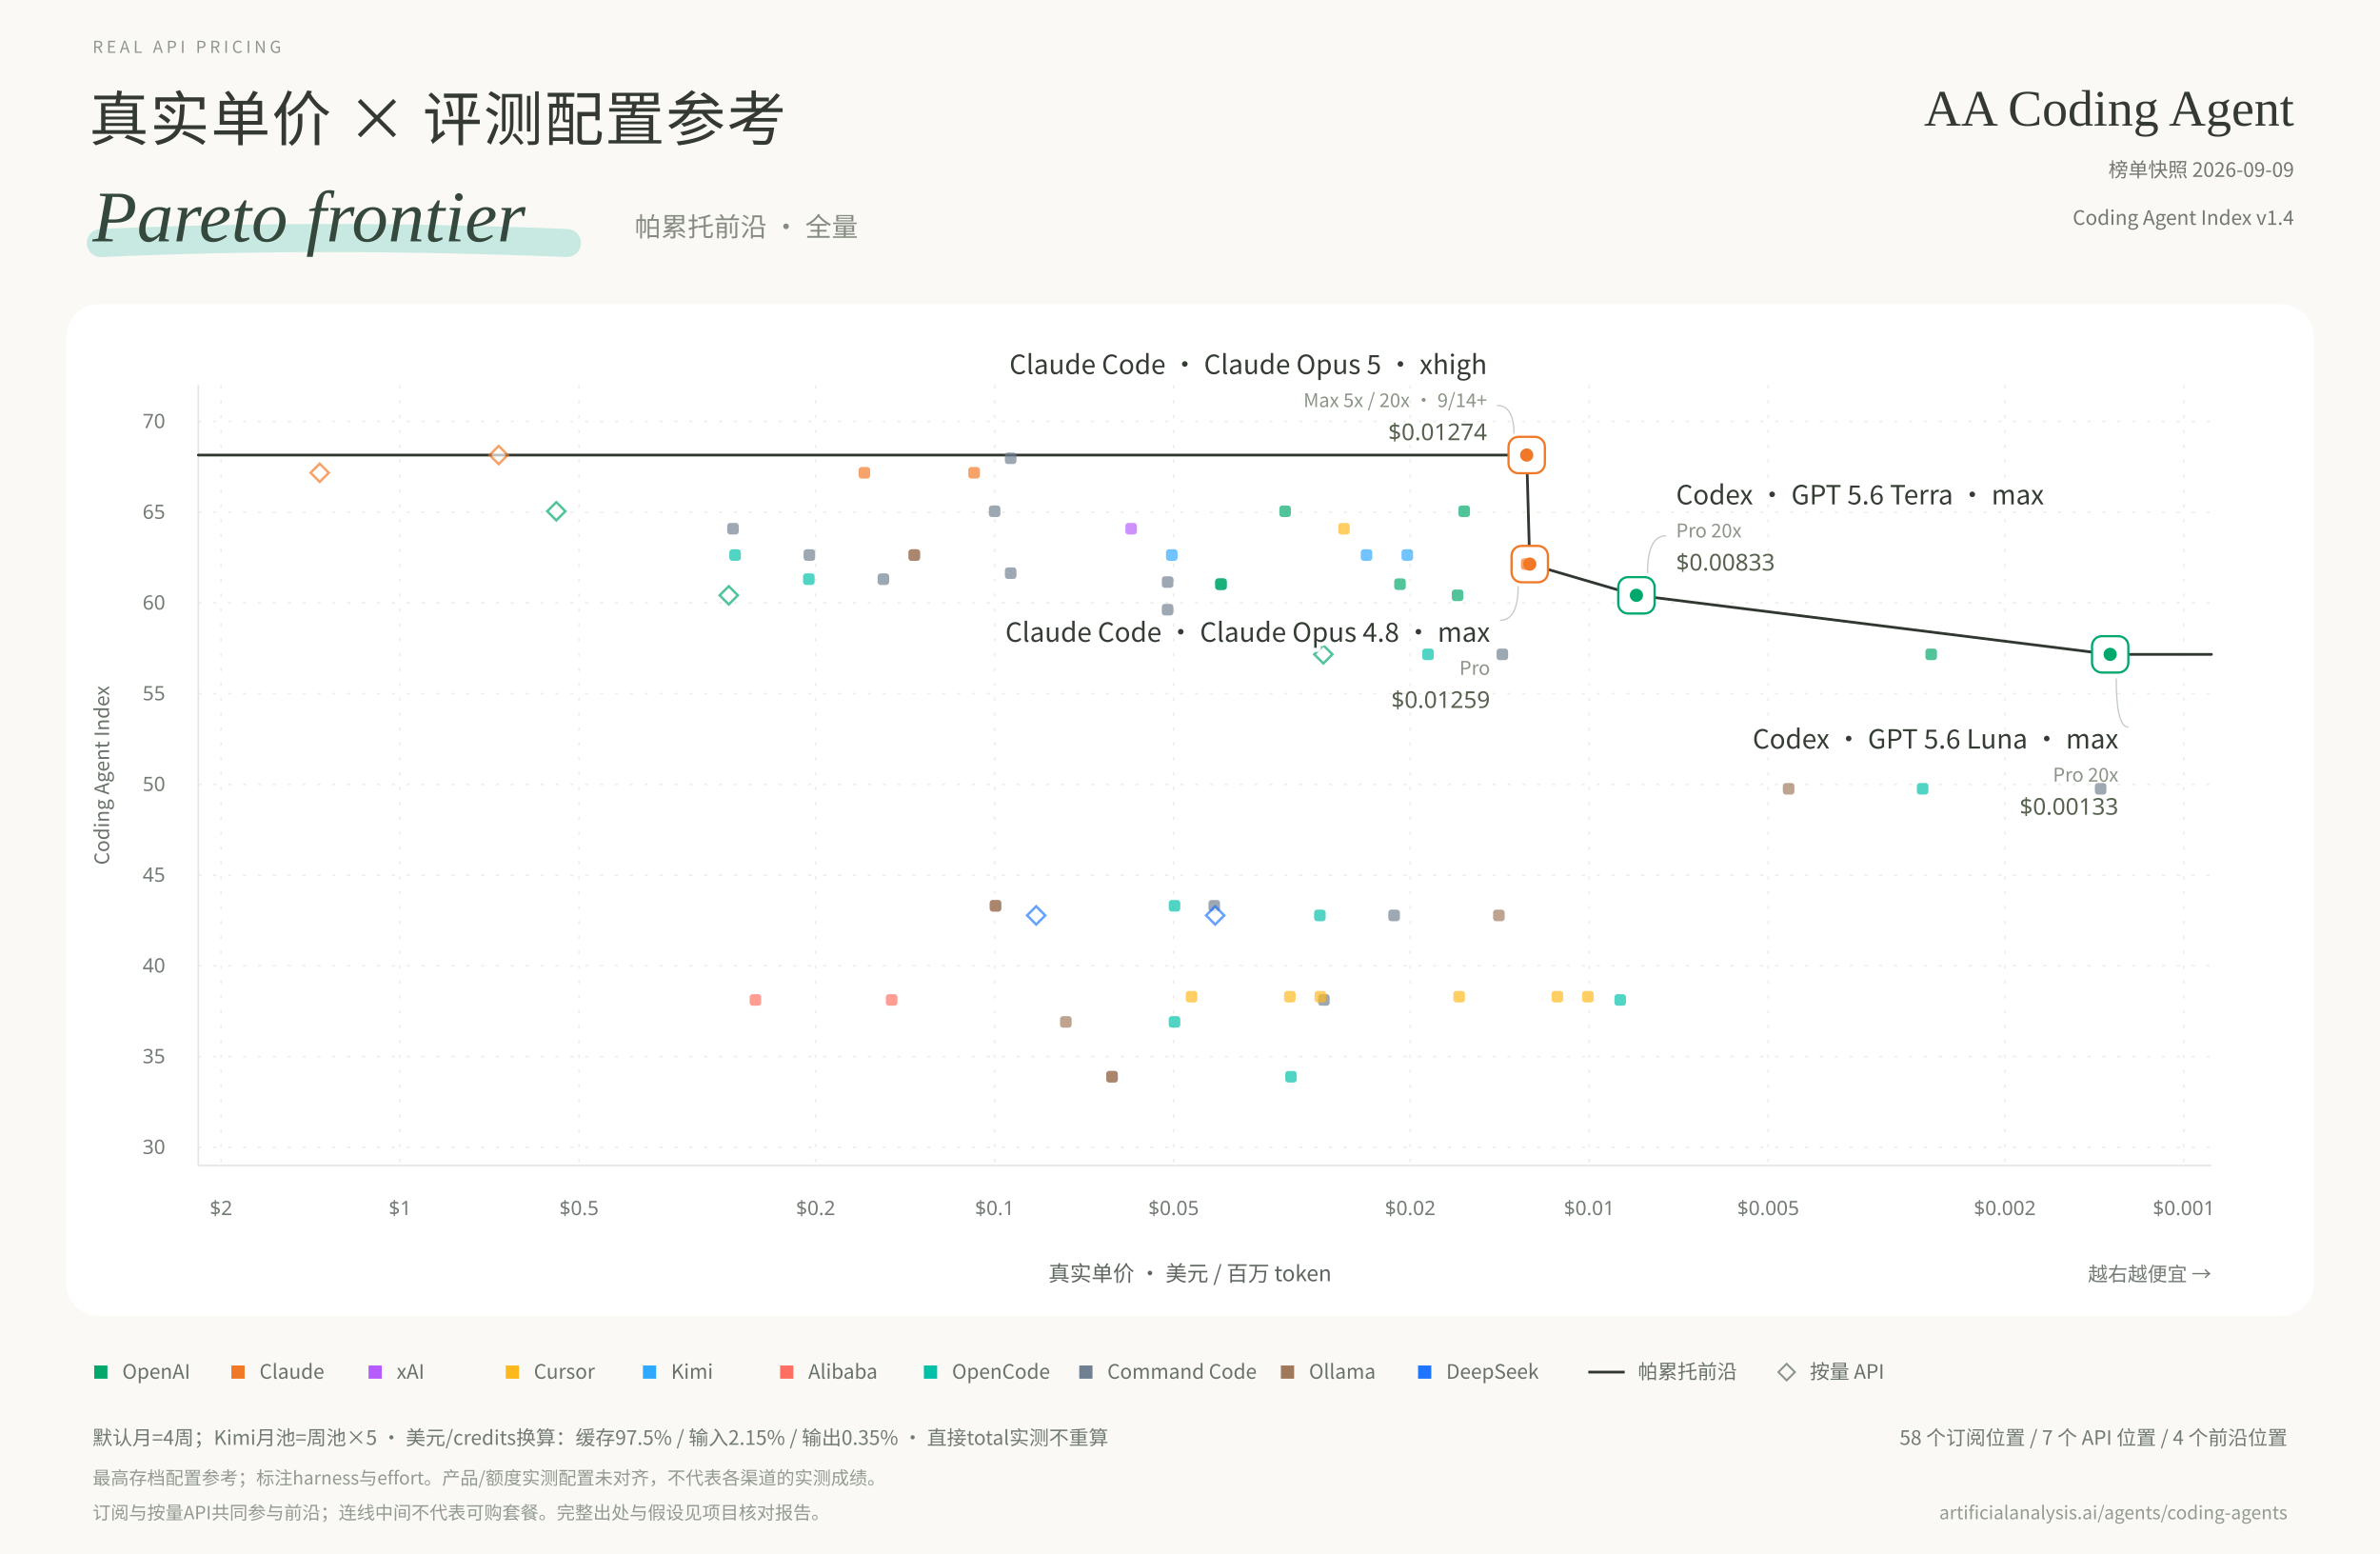
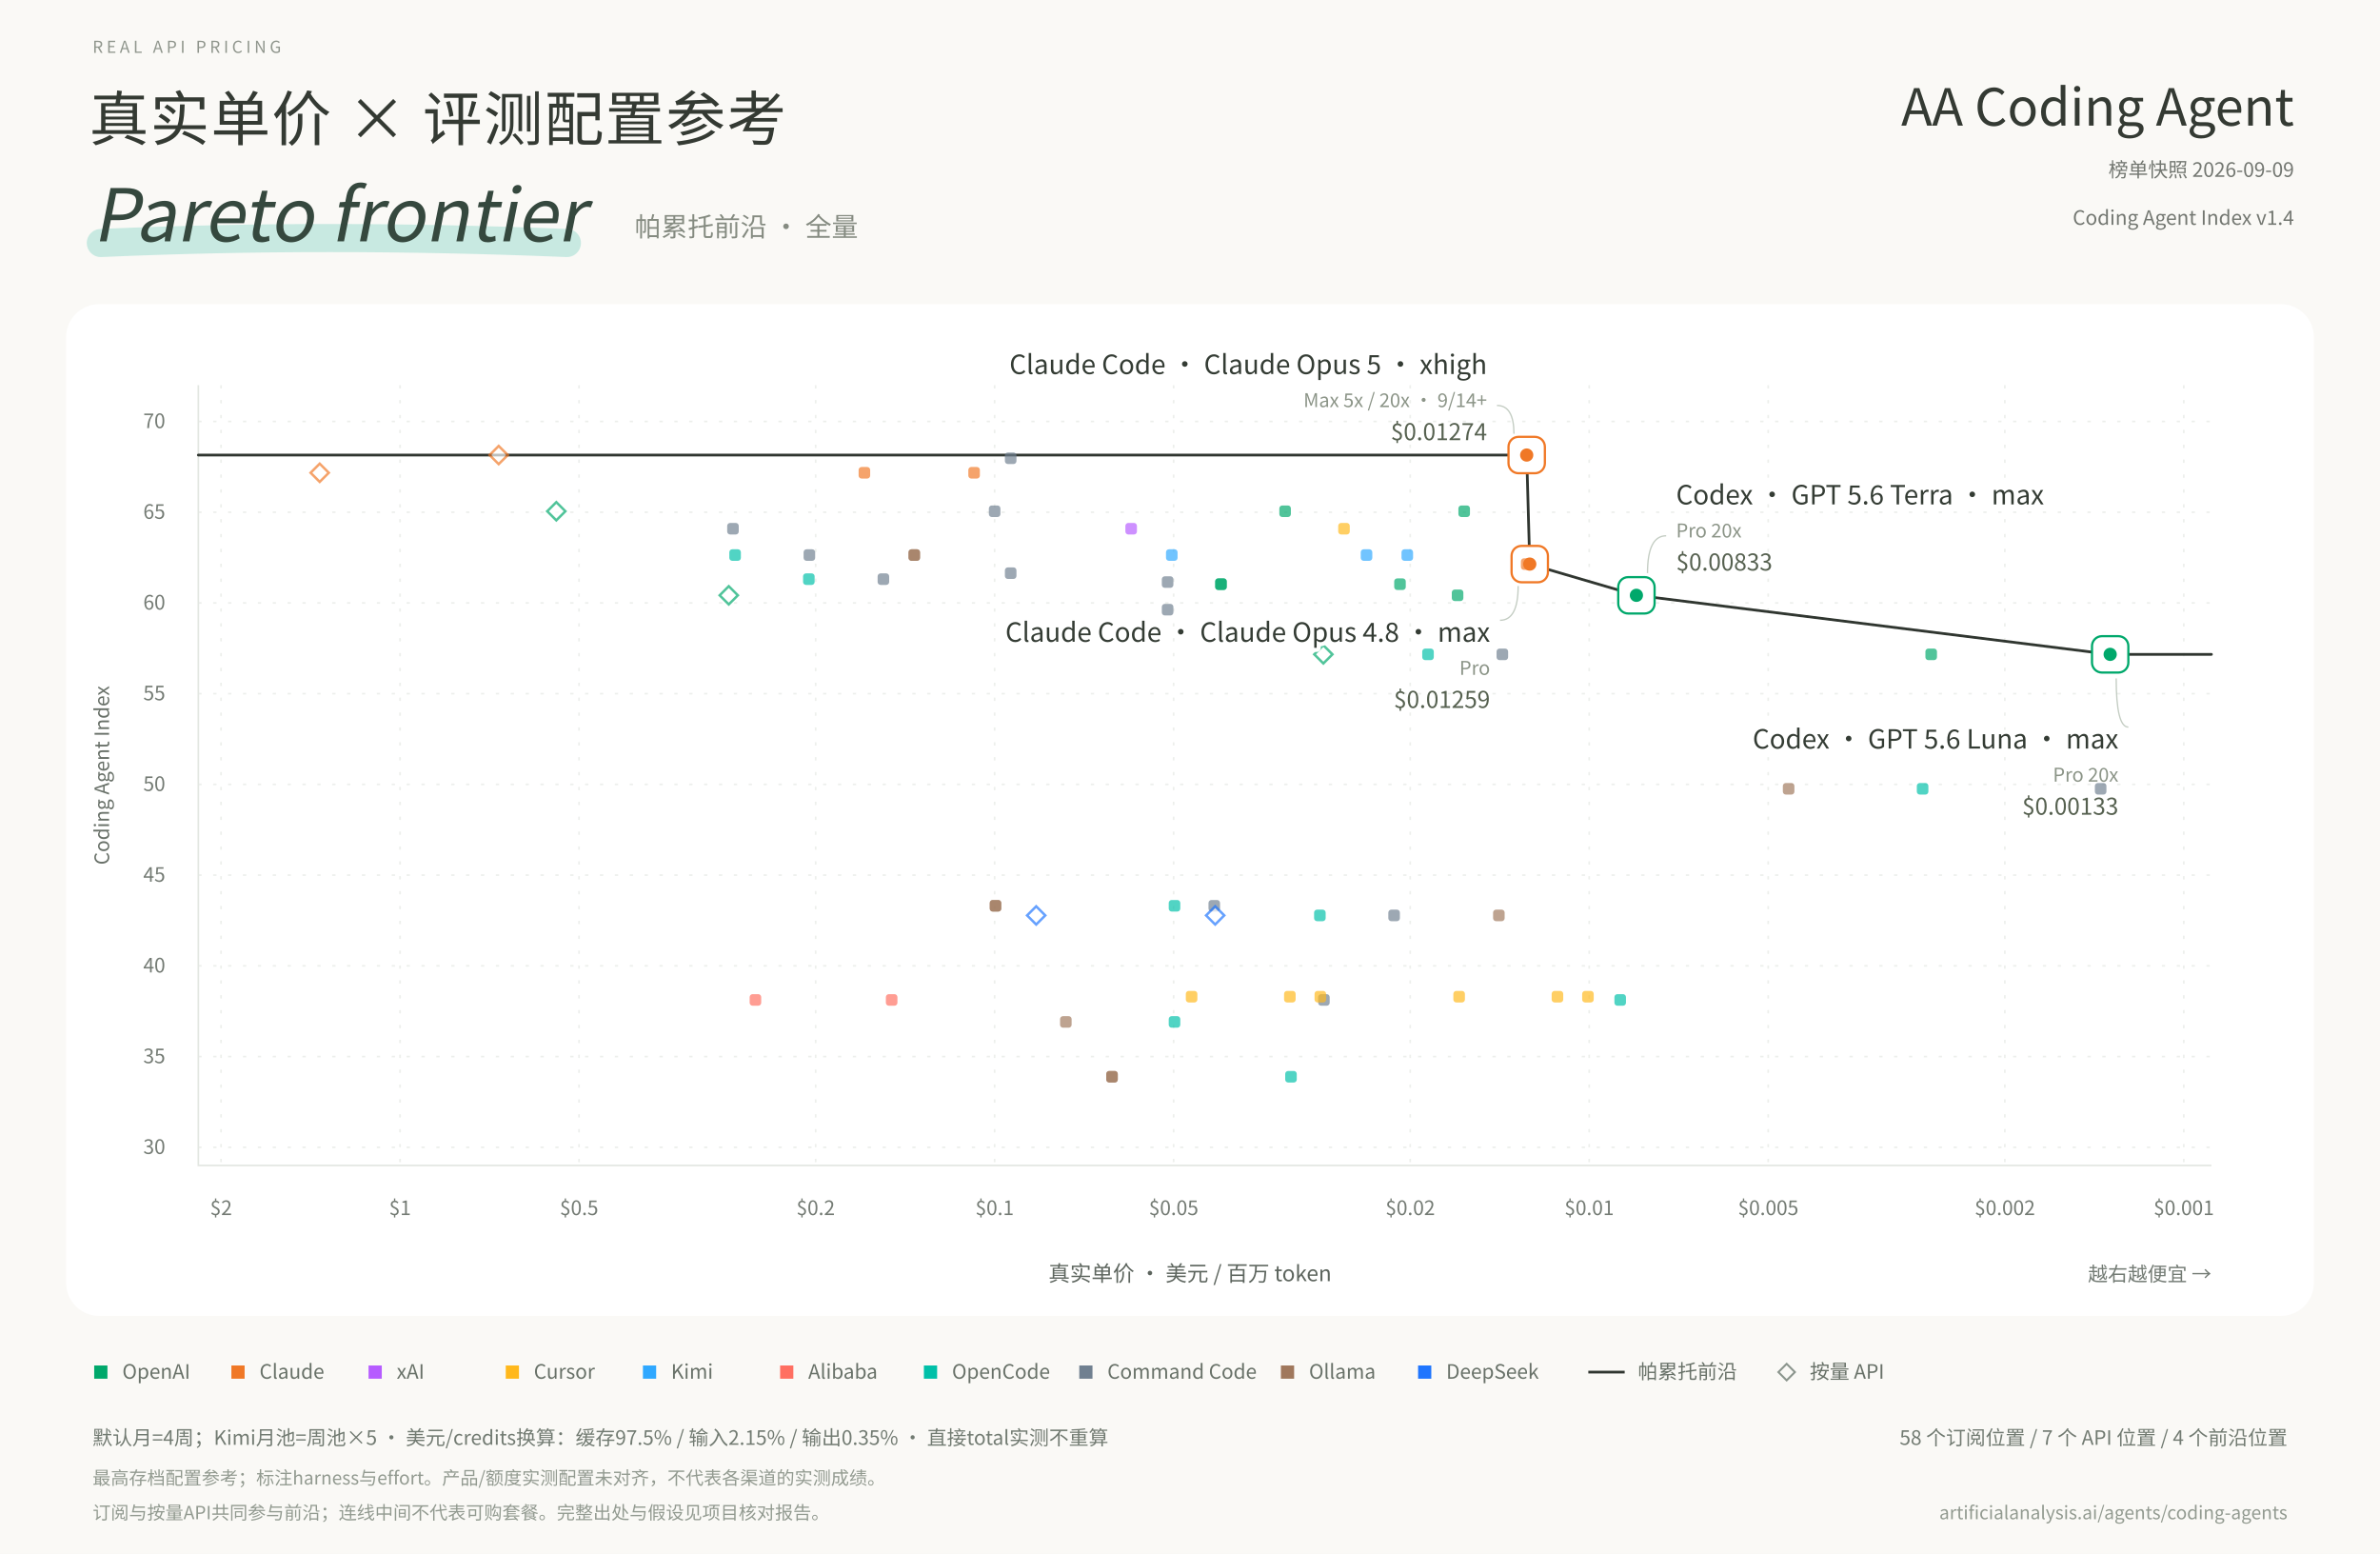
<svg xmlns="http://www.w3.org/2000/svg" width="1440" height="940" viewBox="0 0 1440 940" role="img" aria-labelledby="title desc">
-   <style>text{font-family:"Microsoft YaHei","Heiti SC","PingFang SC","Noto Sans CJK SC","Segoe UI",sans-serif} .serif{font-family:"Times New Roman",serif} .number{font-family:"Segoe UI",sans-serif;font-variant-numeric:tabular-nums} .label-name{paint-order:stroke;stroke:#fff;stroke-width:5px;stroke-linejoin:round} .point:hover{opacity:1}</style>
+   <style>text{font-family:"Noto Sans CJK SC",sans-serif} .serif{font-family:"Noto Sans CJK SC",sans-serif} .number{font-family:"Noto Sans CJK SC",sans-serif;font-variant-numeric:tabular-nums} .label-name{paint-order:stroke;stroke:#fff;stroke-width:5px;stroke-linejoin:round} .point:hover{opacity:1}</style>
  <rect width="1440" height="940" fill="#FAF9F6" />
  <text x="56.000" y="32.000" font-size="10" fill="#90968D" text-anchor="start" font-weight="400" letter-spacing="2.1">REAL API PRICING</text>
  <text x="54.000" y="85.000" font-size="36" fill="#343A33" text-anchor="start" font-weight="300" letter-spacing=".8">真实单价 × 评测配置参考</text>
  <path d="M61 147 Q197 141 343 147" stroke="#9FDDD0" stroke-width="17" stroke-linecap="round" opacity=".55" fill="none" />
  <text x="56.000" y="146.000" font-size="44" fill="#35483E" text-anchor="start" font-weight="400" class="serif" font-style="italic">Pareto frontier</text>
  <text x="384.000" y="143.000" font-size="16" fill="#858B81" text-anchor="start" font-weight="300">帕累托前沿 · 全量</text>
  <text x="1388.000" y="76.000" font-size="31" fill="#343A33" text-anchor="end" font-weight="400" class="serif">AA Coding Agent</text>
  <text x="1388.000" y="107.000" font-size="12" fill="#737771" text-anchor="end" font-weight="400">榜单快照  2026-09-09</text>
  <text x="1388.000" y="136.000" font-size="12" fill="#737771" text-anchor="end" font-weight="400">Coding Agent Index v1.4</text>
  <rect x="40" y="184" width="1360" height="612" rx="20" fill="#FFFFFF" />
  <path d="M1321.304 233V705" stroke="#E8EBE7" stroke-dasharray="2 7" opacity=".8" />
  <text x="1321.304" y="735.000" font-size="12" fill="#747B74" text-anchor="middle" font-weight="400" class="number">$0.001</text>
  <path d="M1213.008 233V705" stroke="#E8EBE7" stroke-dasharray="2 7" opacity=".8" />
  <text x="1213.008" y="735.000" font-size="12" fill="#747B74" text-anchor="middle" font-weight="400" class="number">$0.002</text>
  <path d="M1069.848 233V705" stroke="#E8EBE7" stroke-dasharray="2 7" opacity=".8" />
  <text x="1069.848" y="735.000" font-size="12" fill="#747B74" text-anchor="middle" font-weight="400" class="number">$0.005</text>
  <path d="M961.552 233V705" stroke="#E8EBE7" stroke-dasharray="2 7" opacity=".8" />
  <text x="961.552" y="735.000" font-size="12" fill="#747B74" text-anchor="middle" font-weight="400" class="number">$0.01</text>
  <path d="M853.255 233V705" stroke="#E8EBE7" stroke-dasharray="2 7" opacity=".8" />
  <text x="853.255" y="735.000" font-size="12" fill="#747B74" text-anchor="middle" font-weight="400" class="number">$0.02</text>
  <path d="M710.095 233V705" stroke="#E8EBE7" stroke-dasharray="2 7" opacity=".8" />
  <text x="710.095" y="735.000" font-size="12" fill="#747B74" text-anchor="middle" font-weight="400" class="number">$0.05</text>
  <path d="M601.799 233V705" stroke="#E8EBE7" stroke-dasharray="2 7" opacity=".8" />
  <text x="601.799" y="735.000" font-size="12" fill="#747B74" text-anchor="middle" font-weight="400" class="number">$0.1</text>
  <path d="M493.503 233V705" stroke="#E8EBE7" stroke-dasharray="2 7" opacity=".8" />
  <text x="493.503" y="735.000" font-size="12" fill="#747B74" text-anchor="middle" font-weight="400" class="number">$0.2</text>
  <path d="M350.343 233V705" stroke="#E8EBE7" stroke-dasharray="2 7" opacity=".8" />
  <text x="350.343" y="735.000" font-size="12" fill="#747B74" text-anchor="middle" font-weight="400" class="number">$0.5</text>
  <path d="M242.047 233V705" stroke="#E8EBE7" stroke-dasharray="2 7" opacity=".8" />
  <text x="242.047" y="735.000" font-size="12" fill="#747B74" text-anchor="middle" font-weight="400" class="number">$1</text>
  <path d="M133.751 233V705" stroke="#E8EBE7" stroke-dasharray="2 7" opacity=".8" />
  <text x="133.751" y="735.000" font-size="12" fill="#747B74" text-anchor="middle" font-weight="400" class="number">$2</text>
  <path d="M120 694.023H1338" stroke="#E8EBE7" stroke-dasharray="2 7" opacity=".8" />
  <text x="100.000" y="698.023" font-size="12" fill="#747B74" text-anchor="end" font-weight="400" class="number">30</text>
  <path d="M120 639.140H1338" stroke="#E8EBE7" stroke-dasharray="2 7" opacity=".8" />
  <text x="100.000" y="643.140" font-size="12" fill="#747B74" text-anchor="end" font-weight="400" class="number">35</text>
  <path d="M120 584.256H1338" stroke="#E8EBE7" stroke-dasharray="2 7" opacity=".8" />
  <text x="100.000" y="588.256" font-size="12" fill="#747B74" text-anchor="end" font-weight="400" class="number">40</text>
  <path d="M120 529.372H1338" stroke="#E8EBE7" stroke-dasharray="2 7" opacity=".8" />
  <text x="100.000" y="533.372" font-size="12" fill="#747B74" text-anchor="end" font-weight="400" class="number">45</text>
  <path d="M120 474.488H1338" stroke="#E8EBE7" stroke-dasharray="2 7" opacity=".8" />
  <text x="100.000" y="478.488" font-size="12" fill="#747B74" text-anchor="end" font-weight="400" class="number">50</text>
  <path d="M120 419.605H1338" stroke="#E8EBE7" stroke-dasharray="2 7" opacity=".8" />
  <text x="100.000" y="423.605" font-size="12" fill="#747B74" text-anchor="end" font-weight="400" class="number">55</text>
  <path d="M120 364.721H1338" stroke="#E8EBE7" stroke-dasharray="2 7" opacity=".8" />
  <text x="100.000" y="368.721" font-size="12" fill="#747B74" text-anchor="end" font-weight="400" class="number">60</text>
  <path d="M120 309.837H1338" stroke="#E8EBE7" stroke-dasharray="2 7" opacity=".8" />
  <text x="100.000" y="313.837" font-size="12" fill="#747B74" text-anchor="end" font-weight="400" class="number">65</text>
  <path d="M120 254.953H1338" stroke="#E8EBE7" stroke-dasharray="2 7" opacity=".8" />
  <text x="100.000" y="258.953" font-size="12" fill="#747B74" text-anchor="end" font-weight="400" class="number">70</text>
  <path d="M120 233V705H1338" fill="none" stroke="#E3E7E2" />
  <text x="66.000" y="469.000" font-size="12" fill="#697169" text-anchor="middle" font-weight="400" transform="rotate(-90 66 469.0)">Coding Agent Index</text>
  <text x="720.000" y="775.000" font-size="13" fill="#5D655E" text-anchor="middle" font-weight="400">真实单价 · 美元 / 百万 token</text>
  <text x="1338.000" y="775.000" font-size="12" fill="#737B74" text-anchor="end" font-weight="400">越右越便宜 →</text>
  <path id="frontier" d="M120.000,275.263 L923.717,275.263 L925.567,341.225 L990.100,360.110 L1276.748,395.828 L1338.000,395.828" fill="none" stroke="#303630" stroke-width="1.65" stroke-linecap="round" stroke-linejoin="round" />
  <g class="point" data-billing="subscription" data-frontier="false" data-price="0.03247" data-score="65.0524" data-x="777.545" data-y="309.262" transform="translate(777.545 309.262)">
    <rect x="-3.5" y="-3.5" width="7" height="7" rx="1.8" fill="#00A86B" opacity=".68" />
  </g>
  <g class="point" data-billing="subscription" data-frontier="false" data-price="0.01623" data-score="65.0524" data-x="885.889" data-y="309.262" transform="translate(885.889 309.262)">
    <rect x="-3.5" y="-3.5" width="7" height="7" rx="1.8" fill="#00A86B" opacity=".68" />
  </g>
  <g class="point" data-billing="subscription" data-frontier="false" data-price="0.00266" data-score="57.1661" data-x="1168.452" data-y="395.828" transform="translate(1168.452 395.828)">
    <rect x="-3.5" y="-3.5" width="7" height="7" rx="1.8" fill="#00A86B" opacity=".68" />
  </g>
  <g class="point" data-billing="subscription" data-frontier="true" data-price="0.00133" data-score="57.1661" data-x="1276.748" data-y="395.828" transform="translate(1276.748 395.828)">
    <rect x="-11" y="-11" width="22" height="22" rx="6" fill="#FFF" stroke="#00A86B" stroke-width="1.35" />
    <circle r="4" fill="#00A86B" />
  </g>
  <g class="point" data-billing="subscription" data-frontier="true" data-price="0.01259" data-score="62.1405" data-x="925.567" data-y="341.225" transform="translate(925.567 341.225)">
    <rect x="-11" y="-11" width="22" height="22" rx="6" fill="#FFF" stroke="#F07826" stroke-width="1.35" />
    <circle r="4" fill="#F07826" />
  </g>
  <g class="point" data-billing="subscription" data-frontier="true" data-price="0.01274" data-score="68.1498" data-x="923.717" data-y="275.263" transform="translate(923.717 275.263)">
    <rect x="-11" y="-11" width="22" height="22" rx="6" fill="#FFF" stroke="#F07826" stroke-width="1.35" />
    <circle r="4" fill="#F07826" />
  </g>
  <g class="point" data-billing="subscription" data-frontier="false" data-price="0.02023" data-score="62.6388" data-x="851.469" data-y="335.755" transform="translate(851.469 335.755)">
    <rect x="-3.5" y="-3.5" width="7" height="7" rx="1.8" fill="#2FA8FF" opacity=".68" />
  </g>
  <g class="point" data-billing="subscription" data-frontier="false" data-price="0.05036" data-score="62.6388" data-x="708.975" data-y="335.755" transform="translate(708.975 335.755)">
    <rect x="-3.5" y="-3.5" width="7" height="7" rx="1.8" fill="#2FA8FF" opacity=".68" />
  </g>
  <g class="point" data-billing="subscription" data-frontier="false" data-price="0.02369" data-score="62.6388" data-x="826.801" data-y="335.755" transform="translate(826.801 335.755)">
    <rect x="-3.5" y="-3.5" width="7" height="7" rx="1.8" fill="#2FA8FF" opacity=".68" />
  </g>
  <g class="point" data-billing="subscription" data-frontier="false" data-price="0.14901" data-score="38.1218" data-x="539.485" data-y="604.872" transform="translate(539.485 604.872)">
    <rect x="-3.5" y="-3.5" width="7" height="7" rx="1.8" fill="#FF6F61" opacity=".68" />
  </g>
  <g class="point" data-billing="subscription" data-frontier="false" data-price="0.25253" data-score="38.1218" data-x="457.066" data-y="604.872" transform="translate(457.066 604.872)">
    <rect x="-3.5" y="-3.5" width="7" height="7" rx="1.8" fill="#FF6F61" opacity=".68" />
  </g>
  <g class="point" data-billing="subscription" data-frontier="false" data-price="0.01867" data-score="57.1661" data-x="864.007" data-y="395.828" transform="translate(864.007 395.828)">
    <rect x="-3.5" y="-3.5" width="7" height="7" rx="1.8" fill="#00C0A8" opacity=".68" />
  </g>
  <g class="point" data-billing="subscription" data-frontier="false" data-price="0.04983" data-score="43.3102" data-x="710.628" data-y="547.921" transform="translate(710.628 547.921)">
    <rect x="-3.5" y="-3.5" width="7" height="7" rx="1.8" fill="#00C0A8" opacity=".68" />
  </g>
  <g class="point" data-billing="subscription" data-frontier="false" data-price="0.04983" data-score="36.9103" data-x="710.628" data-y="618.171" transform="translate(710.628 618.171)">
    <rect x="-3.5" y="-3.5" width="7" height="7" rx="1.8" fill="#00C0A8" opacity=".68" />
  </g>
  <g class="point" data-billing="subscription" data-frontier="false" data-price="0.27322" data-score="62.6388" data-x="444.763" data-y="335.755" transform="translate(444.763 335.755)">
    <rect x="-3.5" y="-3.5" width="7" height="7" rx="1.8" fill="#00C0A8" opacity=".68" />
  </g>
  <g class="point" data-billing="subscription" data-frontier="false" data-price="0.03174" data-score="33.8893" data-x="781.097" data-y="651.331" transform="translate(781.097 651.331)">
    <rect x="-3.5" y="-3.5" width="7" height="7" rx="1.8" fill="#00C0A8" opacity=".68" />
  </g>
  <g class="point" data-billing="subscription" data-frontier="false" data-price="0.20534" data-score="61.3103" data-x="489.386" data-y="350.338" transform="translate(489.386 350.338)">
    <rect x="-3.5" y="-3.5" width="7" height="7" rx="1.8" fill="#00C0A8" opacity=".68" />
  </g>
  <g class="point" data-billing="subscription" data-frontier="false" data-price="0.00887" data-score="38.1218" data-x="980.286" data-y="604.872" transform="translate(980.286 604.872)">
    <rect x="-3.5" y="-3.5" width="7" height="7" rx="1.8" fill="#00C0A8" opacity=".68" />
  </g>
  <g class="point" data-billing="subscription" data-frontier="false" data-price="0.02838" data-score="42.7797" data-x="798.579" data-y="553.744" transform="translate(798.579 553.744)">
    <rect x="-3.5" y="-3.5" width="7" height="7" rx="1.8" fill="#00C0A8" opacity=".68" />
  </g>
  <g class="point" data-billing="subscription" data-frontier="false" data-price="0.00275" data-score="49.7576" data-x="1163.253" data-y="477.149" transform="translate(1163.253 477.149)">
    <rect x="-3.5" y="-3.5" width="7" height="7" rx="1.8" fill="#00C0A8" opacity=".68" />
  </g>
  <g class="point" data-billing="subscription" data-frontier="false" data-price="0.1" data-score="65.0524" data-x="601.799" data-y="309.262" transform="translate(601.799 309.262)">
    <rect x="-3.5" y="-3.5" width="7" height="7" rx="1.8" fill="#708090" opacity=".68" />
  </g>
  <g class="point" data-billing="subscription" data-frontier="false" data-price="0.04272" data-score="43.3102" data-x="734.681" data-y="547.921" transform="translate(734.681 547.921)">
    <rect x="-3.5" y="-3.5" width="7" height="7" rx="1.8" fill="#708090" opacity=".68" />
  </g>
  <g class="point" data-billing="subscription" data-frontier="false" data-price="0.00138" data-score="49.7576" data-x="1270.982" data-y="477.149" transform="translate(1270.982 477.149)">
    <rect x="-3.5" y="-3.5" width="7" height="7" rx="1.8" fill="#708090" opacity=".68" />
  </g>
  <g class="point" data-billing="subscription" data-frontier="false" data-price="0.05118" data-score="61.1501" data-x="706.451" data-y="352.097" transform="translate(706.451 352.097)">
    <rect x="-3.5" y="-3.5" width="7" height="7" rx="1.8" fill="#708090" opacity=".68" />
  </g>
  <g class="point" data-billing="subscription" data-frontier="false" data-price="0.02794" data-score="38.1218" data-x="801.021" data-y="604.872" transform="translate(801.021 604.872)">
    <rect x="-3.5" y="-3.5" width="7" height="7" rx="1.8" fill="#708090" opacity=".68" />
  </g>
  <g class="point" data-billing="subscription" data-frontier="false" data-price="0.02129" data-score="42.7797" data-x="843.490" data-y="553.744" transform="translate(843.490 553.744)">
    <rect x="-3.5" y="-3.5" width="7" height="7" rx="1.8" fill="#708090" opacity=".68" />
  </g>
  <g class="point" data-billing="subscription" data-frontier="false" data-price="0.014" data-score="57.1661" data-x="908.982" data-y="395.828" transform="translate(908.982 395.828)">
    <rect x="-3.5" y="-3.5" width="7" height="7" rx="1.8" fill="#708090" opacity=".68" />
  </g>
  <g class="point" data-billing="subscription" data-frontier="false" data-price="0.15385" data-score="61.3103" data-x="534.490" data-y="350.338" transform="translate(534.490 350.338)">
    <rect x="-3.5" y="-3.5" width="7" height="7" rx="1.8" fill="#708090" opacity=".68" />
  </g>
  <g class="point" data-billing="subscription" data-frontier="false" data-price="0.09398" data-score="67.9728" data-x="611.500" data-y="277.206" transform="translate(611.500 277.206)">
    <rect x="-3.5" y="-3.5" width="7" height="7" rx="1.8" fill="#708090" opacity=".68" />
  </g>
  <g class="point" data-billing="subscription" data-frontier="false" data-price="0.09398" data-score="61.6404" data-x="611.500" data-y="346.715" transform="translate(611.500 346.715)">
    <rect x="-3.5" y="-3.5" width="7" height="7" rx="1.8" fill="#708090" opacity=".68" />
  </g>
  <g class="point" data-billing="subscription" data-frontier="false" data-price="0.20492" data-score="62.6388" data-x="489.706" data-y="335.755" transform="translate(489.706 335.755)">
    <rect x="-3.5" y="-3.5" width="7" height="7" rx="1.8" fill="#708090" opacity=".68" />
  </g>
  <g class="point" data-billing="subscription" data-frontier="false" data-price="0.27548" data-score="64.09" data-x="443.476" data-y="319.826" transform="translate(443.476 319.826)">
    <rect x="-3.5" y="-3.5" width="7" height="7" rx="1.8" fill="#708090" opacity=".68" />
  </g>
  <g class="point" data-billing="subscription" data-frontier="false" data-price="0.05118" data-score="59.6278" data-x="706.451" data-y="368.806" transform="translate(706.451 368.806)">
    <rect x="-3.5" y="-3.5" width="7" height="7" rx="1.8" fill="#708090" opacity=".68" />
  </g>
  <g class="point" data-billing="subscription" data-frontier="false" data-price="0.00462" data-score="49.7576" data-x="1082.197" data-y="477.149" transform="translate(1082.197 477.149)">
    <rect x="-3.5" y="-3.5" width="7" height="7" rx="1.8" fill="#A0785C" opacity=".68" />
  </g>
  <g class="point" data-billing="subscription" data-frontier="false" data-price="0.01419" data-score="42.7797" data-x="906.876" data-y="553.744" transform="translate(906.876 553.744)">
    <rect x="-3.5" y="-3.5" width="7" height="7" rx="1.8" fill="#A0785C" opacity=".68" />
  </g>
  <g class="point" data-billing="subscription" data-frontier="false" data-price="0.09965" data-score="43.3102" data-x="602.347" data-y="547.921" transform="translate(602.347 547.921)">
    <rect x="-3.5" y="-3.5" width="7" height="7" rx="1.8" fill="#A0785C" opacity=".68" />
  </g>
  <g class="point" data-billing="subscription" data-frontier="false" data-price="0.0759" data-score="36.9103" data-x="644.883" data-y="618.171" transform="translate(644.883 618.171)">
    <rect x="-3.5" y="-3.5" width="7" height="7" rx="1.8" fill="#A0785C" opacity=".68" />
  </g>
  <g class="point" data-billing="subscription" data-frontier="false" data-price="0.13652" data-score="62.6388" data-x="553.162" data-y="335.755" transform="translate(553.162 335.755)">
    <rect x="-3.5" y="-3.5" width="7" height="7" rx="1.8" fill="#A0785C" opacity=".68" />
  </g>
  <g class="point" data-billing="subscription" data-frontier="false" data-price="0.06347" data-score="33.8893" data-x="672.826" data-y="651.331" transform="translate(672.826 651.331)">
    <rect x="-3.5" y="-3.5" width="7" height="7" rx="1.8" fill="#A0785C" opacity=".68" />
  </g>
  <g class="point" data-billing="subscription" data-frontier="false" data-price="0.09967" data-score="43.3102" data-x="602.316" data-y="547.921" transform="translate(602.316 547.921)">
    <rect x="-3.5" y="-3.5" width="7" height="7" rx="1.8" fill="#A0785C" opacity=".68" />
  </g>
  <g class="point" data-billing="subscription" data-frontier="false" data-price="0.1365" data-score="62.6388" data-x="553.185" data-y="335.755" transform="translate(553.185 335.755)">
    <rect x="-3.5" y="-3.5" width="7" height="7" rx="1.8" fill="#A0785C" opacity=".68" />
  </g>
  <g class="point" data-billing="subscription" data-frontier="false" data-price="0.06348" data-score="33.8893" data-x="672.801" data-y="651.331" transform="translate(672.801 651.331)">
    <rect x="-3.5" y="-3.5" width="7" height="7" rx="1.8" fill="#A0785C" opacity=".68" />
  </g>
  <g class="point" data-billing="subscription" data-frontier="false" data-price="0.01665" data-score="60.4201" data-x="881.897" data-y="360.110" transform="translate(881.897 360.110)">
    <rect x="-3.5" y="-3.5" width="7" height="7" rx="1.8" fill="#00A86B" opacity=".68" />
  </g>
  <g class="point" data-billing="subscription" data-frontier="false" data-price="0.04162" data-score="61.0333" data-x="738.756" data-y="353.379" transform="translate(738.756 353.379)">
    <rect x="-3.5" y="-3.5" width="7" height="7" rx="1.8" fill="#00A86B" opacity=".68" />
  </g>
  <g class="point" data-billing="subscription" data-frontier="false" data-price="0.04163" data-score="61.0333" data-x="738.719" data-y="353.379" transform="translate(738.719 353.379)">
    <rect x="-3.5" y="-3.5" width="7" height="7" rx="1.8" fill="#00A86B" opacity=".68" />
  </g>
  <g class="point" data-billing="subscription" data-frontier="true" data-price="0.00833" data-score="60.4201" data-x="990.100" data-y="360.110" transform="translate(990.100 360.110)">
    <rect x="-11" y="-11" width="22" height="22" rx="6" fill="#FFF" stroke="#00A86B" stroke-width="1.35" />
    <circle r="4" fill="#00A86B" />
  </g>
  <g class="point" data-billing="subscription" data-frontier="false" data-price="0.02081" data-score="61.0333" data-x="847.052" data-y="353.379" transform="translate(847.052 353.379)">
    <rect x="-3.5" y="-3.5" width="7" height="7" rx="1.8" fill="#00A86B" opacity=".68" />
  </g>
  <g class="point" data-billing="subscription" data-frontier="false" data-price="0.01274" data-score="62.1405" data-x="923.717" data-y="341.225" transform="translate(923.717 341.225)">
    <rect x="-3.5" y="-3.5" width="7" height="7" rx="1.8" fill="#F07826" opacity=".68" />
  </g>
  <g class="point" data-billing="subscription" data-frontier="false" data-price="0.1656" data-score="67.1728" data-x="522.992" data-y="285.987" transform="translate(522.992 285.987)">
    <rect x="-3.5" y="-3.5" width="7" height="7" rx="1.8" fill="#F07826" opacity=".68" />
  </g>
  <g class="point" data-billing="subscription" data-frontier="false" data-price="0.10828" data-score="67.1728" data-x="589.370" data-y="285.987" transform="translate(589.370 285.987)">
    <rect x="-3.5" y="-3.5" width="7" height="7" rx="1.8" fill="#F07826" opacity=".68" />
  </g>
  <g class="point" data-billing="subscription" data-frontier="false" data-price="0.01005" data-score="38.3008" data-x="960.772" data-y="602.907" transform="translate(960.772 602.907)">
    <rect x="-3.5" y="-3.5" width="7" height="7" rx="1.8" fill="#FFB81C" opacity=".68" />
  </g>
  <g class="point" data-billing="subscription" data-frontier="false" data-price="0.02585" data-score="64.09" data-x="813.168" data-y="319.826" transform="translate(813.168 319.826)">
    <rect x="-3.5" y="-3.5" width="7" height="7" rx="1.8" fill="#FFB81C" opacity=".68" />
  </g>
  <g class="point" data-billing="subscription" data-frontier="false" data-price="0.01655" data-score="38.3008" data-x="882.838" data-y="602.907" transform="translate(882.838 602.907)">
    <rect x="-3.5" y="-3.5" width="7" height="7" rx="1.8" fill="#FFB81C" opacity=".68" />
  </g>
  <g class="point" data-billing="subscription" data-frontier="false" data-price="0.01131" data-score="38.3008" data-x="942.318" data-y="602.907" transform="translate(942.318 602.907)">
    <rect x="-3.5" y="-3.5" width="7" height="7" rx="1.8" fill="#FFB81C" opacity=".68" />
  </g>
  <g class="point" data-billing="subscription" data-frontier="false" data-price="0.05894" data-score="64.09" data-x="684.395" data-y="319.826" transform="translate(684.395 319.826)">
    <rect x="-3.5" y="-3.5" width="7" height="7" rx="1.8" fill="#B65CFF" opacity=".68" />
  </g>
  <g class="point" data-billing="subscription" data-frontier="false" data-price="0.02833" data-score="38.3008" data-x="798.855" data-y="602.907" transform="translate(798.855 602.907)">
    <rect x="-3.5" y="-3.5" width="7" height="7" rx="1.8" fill="#FFB81C" opacity=".68" />
  </g>
  <g class="point" data-billing="subscription" data-frontier="false" data-price="0.04664" data-score="38.3008" data-x="720.964" data-y="602.907" transform="translate(720.964 602.907)">
    <rect x="-3.5" y="-3.5" width="7" height="7" rx="1.8" fill="#FFB81C" opacity=".68" />
  </g>
  <g class="point" data-billing="subscription" data-frontier="false" data-price="0.03188" data-score="38.3008" data-x="780.410" data-y="602.907" transform="translate(780.410 602.907)">
    <rect x="-3.5" y="-3.5" width="7" height="7" rx="1.8" fill="#FFB81C" opacity=".68" />
  </g>
  <g class="point" data-billing="metered" data-frontier="false" data-price="0.04257" data-score="42.7797" data-x="735.230" data-y="553.744" transform="translate(735.230 553.744)">
    <path d="M0 -5.5L5.5 0 0 5.5 -5.5 0Z" fill="white" stroke="#1F75FE" stroke-width="1.5" opacity=".68" />
  </g>
  <g class="point" data-billing="metered" data-frontier="false" data-price="0.08514" data-score="42.7797" data-x="626.934" data-y="553.744" transform="translate(626.934 553.744)">
    <path d="M0 -5.5L5.5 0 0 5.5 -5.5 0Z" fill="white" stroke="#1F75FE" stroke-width="1.5" opacity=".68" />
  </g>
  <g class="point" data-billing="metered" data-frontier="false" data-price="0.546" data-score="65.0524" data-x="336.592" data-y="309.262" transform="translate(336.592 309.262)">
    <path d="M0 -5.5L5.5 0 0 5.5 -5.5 0Z" fill="white" stroke="#00A86B" stroke-width="1.5" opacity=".68" />
  </g>
  <g class="point" data-billing="metered" data-frontier="false" data-price="0.6825" data-score="68.1498" data-x="301.729" data-y="275.263" transform="translate(301.729 275.263)">
    <path d="M0 -5.5L5.5 0 0 5.5 -5.5 0Z" fill="white" stroke="#F07826" stroke-width="1.5" opacity=".68" />
  </g>
  <g class="point" data-billing="metered" data-frontier="false" data-price="1.365" data-score="67.1728" data-x="193.433" data-y="285.987" transform="translate(193.433 285.987)">
    <path d="M0 -5.5L5.5 0 0 5.5 -5.5 0Z" fill="white" stroke="#F07826" stroke-width="1.5" opacity=".68" />
  </g>
  <g class="point" data-billing="metered" data-frontier="false" data-price="0.28" data-score="60.4201" data-x="440.933" data-y="360.110" transform="translate(440.933 360.110)">
    <path d="M0 -5.5L5.5 0 0 5.5 -5.5 0Z" fill="white" stroke="#00A86B" stroke-width="1.5" opacity=".68" />
  </g>
  <g class="point" data-billing="metered" data-frontier="false" data-price="0.028" data-score="57.1661" data-x="800.685" data-y="395.828" transform="translate(800.685 395.828)">
    <path d="M0 -5.5L5.5 0 0 5.5 -5.5 0Z" fill="white" stroke="#00A86B" stroke-width="1.5" opacity=".68" />
  </g>
  <g class="front-label" data-model="claude-opus-5">
    <path d="M915.999,262.400Q915.999,245.263 905.717,245.263" stroke="#C4CDC3" stroke-width=".8" fill="none" />
    <text x="899.717" y="226.263" font-size="16" fill="#343C34" text-anchor="end" font-weight="400" class="label-name">Claude Code · Claude Opus 5 · xhigh</text>
    <text x="899.717" y="246.263" font-size="11.5" fill="#8B9487" text-anchor="end" font-weight="400">Max 5x / 20x · 9/14+</text>
    <text x="899.717" y="266.263" font-size="14" fill="#566150" text-anchor="end" font-weight="400" class="number">$0.01274</text>
  </g>
  <g class="front-label" data-model="claude-opus-4.8">
    <path d="M918.549,354.482Q918.549,375.225 907.567,375.225" stroke="#C4CDC3" stroke-width=".8" fill="none" />
    <text x="901.567" y="388.225" font-size="16" fill="#343C34" text-anchor="end" font-weight="400" class="label-name">Claude Code · Claude Opus 4.8 · max</text>
    <text x="901.567" y="408.225" font-size="11.5" fill="#8B9487" text-anchor="end" font-weight="400">Pro</text>
    <text x="901.567" y="428.225" font-size="14" fill="#566150" text-anchor="end" font-weight="400" class="number">$0.01259</text>
  </g>
  <g class="front-label" data-model="gpt-5.6-terra">
    <path d="M996.808,346.693Q996.808,324.110 1008.100,324.110" stroke="#C4CDC3" stroke-width=".8" fill="none" />
    <text x="1014.100" y="305.110" font-size="16" fill="#343C34" text-anchor="start" font-weight="400" class="label-name">Codex · GPT 5.6 Terra · max</text>
    <text x="1014.100" y="325.110" font-size="11.5" fill="#8B9487" text-anchor="start" font-weight="400">Pro 20x</text>
    <text x="1014.100" y="345.110" font-size="14" fill="#566150" text-anchor="start" font-weight="400" class="number">$0.00833</text>
  </g>
  <g class="front-label" data-model="gpt-5.6-luna">
    <path d="M1280.386,410.380Q1280.386,439.828 1287.748,439.828" stroke="#C4CDC3" stroke-width=".8" fill="none" />
    <text x="1281.748" y="452.828" font-size="16" fill="#343C34" text-anchor="end" font-weight="400" class="label-name">Codex · GPT 5.6 Luna · max</text>
    <text x="1281.748" y="472.828" font-size="11.5" fill="#8B9487" text-anchor="end" font-weight="400">Pro 20x</text>
    <text x="1281.748" y="492.828" font-size="14" fill="#566150" text-anchor="end" font-weight="400" class="number">$0.00133</text>
  </g>
  <rect x="57" y="826" width="8" height="8" fill="#00A86B" />
  <text x="74.000" y="834.000" font-size="12" fill="#687168" text-anchor="start" font-weight="400">OpenAI</text>
  <rect x="140" y="826" width="8" height="8" fill="#F07826" />
  <text x="157.000" y="834.000" font-size="12" fill="#687168" text-anchor="start" font-weight="400">Claude</text>
  <rect x="223" y="826" width="8" height="8" fill="#B65CFF" />
  <text x="240.000" y="834.000" font-size="12" fill="#687168" text-anchor="start" font-weight="400">xAI</text>
  <rect x="306" y="826" width="8" height="8" fill="#FFB81C" />
  <text x="323.000" y="834.000" font-size="12" fill="#687168" text-anchor="start" font-weight="400">Cursor</text>
  <rect x="389" y="826" width="8" height="8" fill="#2FA8FF" />
  <text x="406.000" y="834.000" font-size="12" fill="#687168" text-anchor="start" font-weight="400">Kimi</text>
  <rect x="472" y="826" width="8" height="8" fill="#FF6F61" />
  <text x="489.000" y="834.000" font-size="12" fill="#687168" text-anchor="start" font-weight="400">Alibaba</text>
  <rect x="559" y="826" width="8" height="8" fill="#00C0A8" />
  <text x="576.000" y="834.000" font-size="12" fill="#687168" text-anchor="start" font-weight="400">OpenCode</text>
  <rect x="653" y="826" width="8" height="8" fill="#708090" />
  <text x="670.000" y="834.000" font-size="12" fill="#687168" text-anchor="start" font-weight="400">Command Code</text>
  <rect x="775" y="826" width="8" height="8" fill="#A0785C" />
  <text x="792.000" y="834.000" font-size="12" fill="#687168" text-anchor="start" font-weight="400">Ollama</text>
  <rect x="858" y="826" width="8" height="8" fill="#1F75FE" />
  <text x="875.000" y="834.000" font-size="12" fill="#687168" text-anchor="start" font-weight="400">DeepSeek</text>
  <path d="M961 830h22" stroke="#303630" stroke-width="1.65" />
  <text x="991.000" y="834.000" font-size="12" fill="#687168" text-anchor="start" font-weight="400">帕累托前沿</text>
  <path d="M1081 825l5 5-5 5-5-5Z" fill="none" stroke="#8B958D" stroke-width="1.2" />
  <text x="1095.000" y="834.000" font-size="12" fill="#687168" text-anchor="start" font-weight="400">按量 API</text>
  <text x="56.000" y="874.000" font-size="12" fill="#727B72" text-anchor="start" font-weight="400">默认月=4周；Kimi月池=周池×5 · 美元/credits换算：缓存97.5% / 输入2.15% / 输出0.35% · 直接total实测不重算</text>
  <text x="1384.000" y="874.000" font-size="12" fill="#727B72" text-anchor="end" font-weight="400">58 个订阅位置 / 7 个 API 位置 / 4 个前沿位置</text>
  <text x="56.000" y="898.000" font-size="11" fill="#929A90" text-anchor="start" font-weight="400">最高存档配置参考；标注harness与effort。产品/额度实测配置未对齐，不代表各渠道的实测成绩。</text>
  <text x="56.000" y="919.000" font-size="11" fill="#929A90" text-anchor="start" font-weight="400">订阅与按量API共同参与前沿；连线中间不代表可购套餐。完整出处与假设见项目核对报告。</text>
  <text x="1384.000" y="919.000" font-size="11" fill="#929A90" text-anchor="end" font-weight="400">artificialanalysis.ai/agents/coding-agents</text>
</svg>
